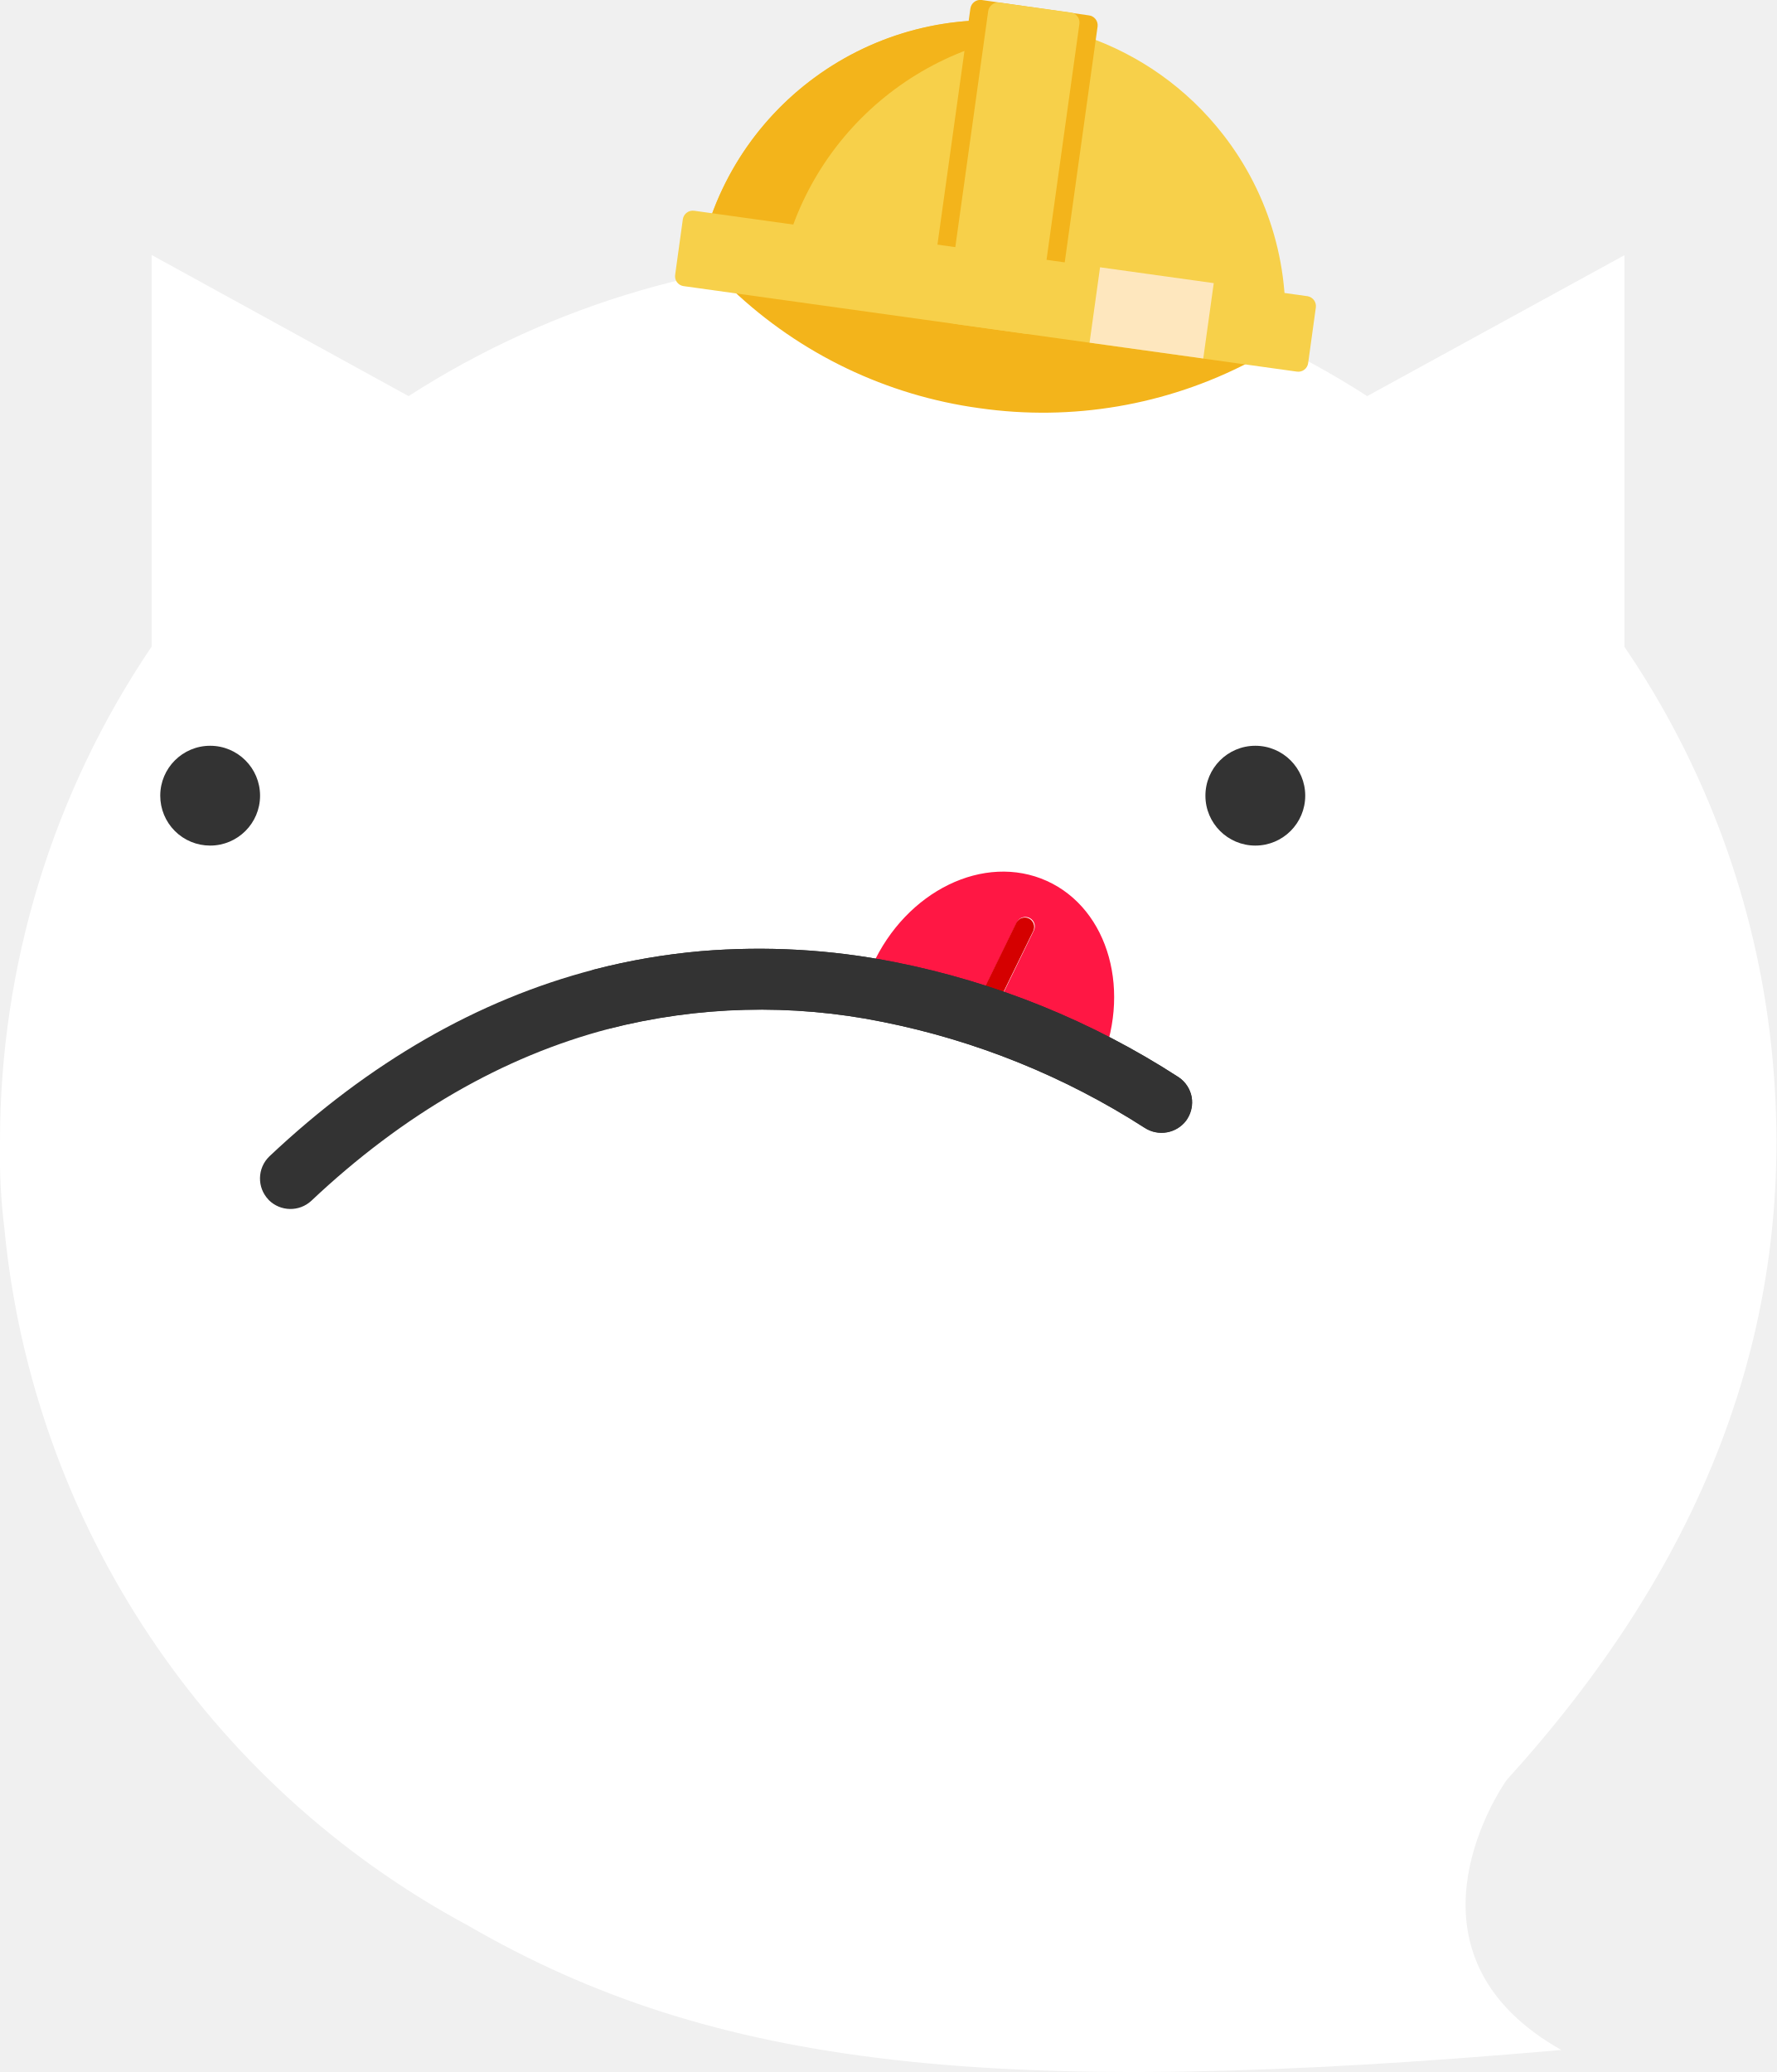
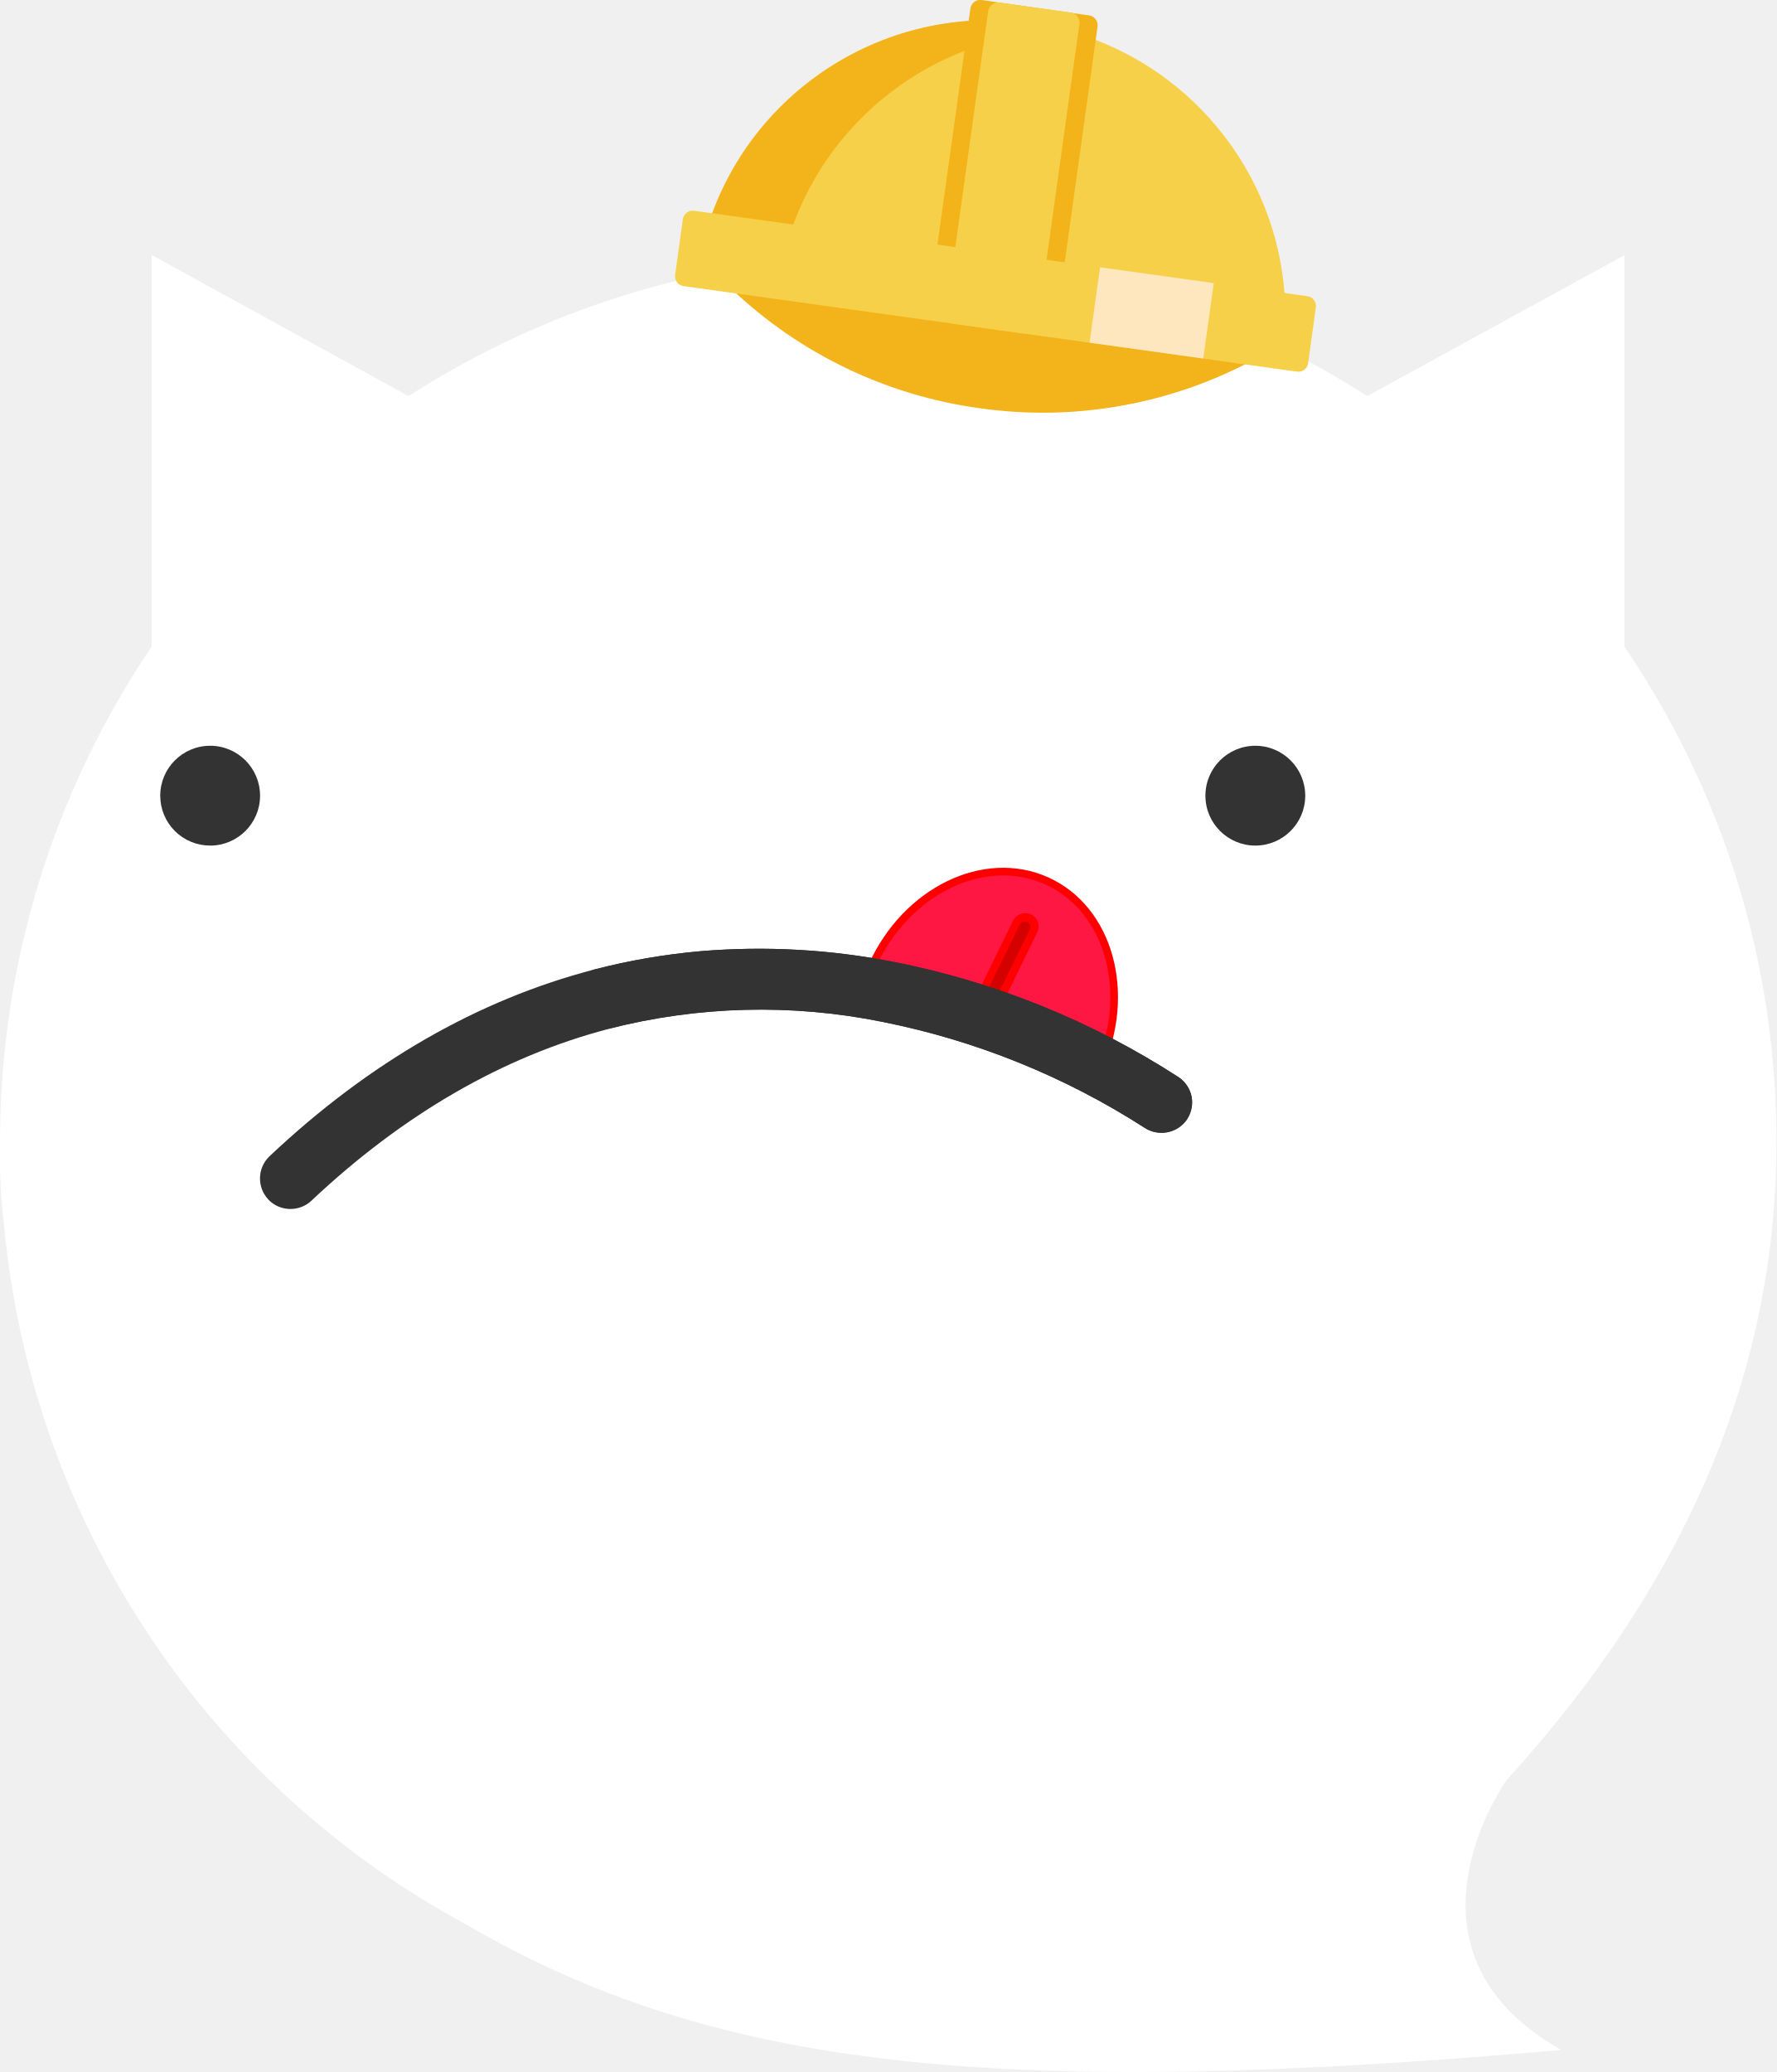
<svg xmlns="http://www.w3.org/2000/svg" viewBox="0 0 231.36 269.86">
  <defs>
-     <style>.cls-1{fill:#fff;}.cls-2{fill:#333;}.cls-3{fill:#ff1744;}.cls-4{fill:#d50000;}.cls-5{fill:#f7d04a;}.cls-6{fill:#f3b41b;}.cls-7{fill:#fee7be;}</style>
+     <style>
+         .cls-1 {
+             fill: #fff;
+         }
+ 
+         .cls-2 {
+             fill: #333;
+         }
+ 
+         .cls-3 {
+             fill: #ff1744;
+         }
+ 
+         .cls-4 {
+             fill: #d50000;
+         }
+ 
+         .cls-5 {
+             fill: #f7d04a;
+         }
+ 
+         .cls-6 {
+             fill: #f3b41b;
+         }
+ 
+         .cls-7 {
+             fill: #fee7be;
+         }
+ 
+         @keyframes tougue {
+             0% {
+                 transform: translate(-30%,5%) rotate(-58deg);
+             }
+ 
+             2% {
+                 transform:translate(-22%,3%) rotate(-41deg)
+             }
+ 
+             4% {
+                 transform:translate(-14%,1.5%) rotate(-29deg)
+             }
+ 
+             8% {
+                 transform:translate(-4%,0.5%) rotate(-10deg)
+             }
+ 
+             10% {
+                 transform:translate(0%,0%) rotate(0deg)
+             }
+ 
+             20% {
+                 transform:translate(0%,0%) rotate(0deg)
+             }
+ 
+             25% {
+                 transform:translate(0%,10%) rotate(0deg)
+             }
+ 
+             100% {
+                 transform:translate(0%,10%) rotate(0deg)
+             }
+ 
+         } 
+ 
+         .tougue {
+             transform-origin: center center;
+             transform:translate(0%,10%) rotate(0deg);
+             animation: tougue 5s linear infinite;
+ 
+             /* transform: translate(-30%,7%) rotate(-58deg);   //start */
+ 
+ 
+             background:#600;
+         }
+         </style>
  </defs>
-   <g id="레이어_2" data-name="레이어 2">
-     <g id="레이어_1-2" data-name="레이어 1">
+   <g>
+     <g>
      <path class="cls-1" d="M195.82,232.43l.42-.62c24.34-26.79,38.41-58,34.46-95.47a113.91,113.91,0,0,0-19.14-52.1v-51l-33.5,18.35a115.37,115.37,0,0,0-124.85,0L19.75,33.21v51h0A115.14,115.14,0,0,0,0,148.88,78.09,78.09,0,0,0,.57,160a115.67,115.67,0,0,0,60.34,90.76c32,18.55,68.3,22.73,142.43,16.23C182.6,255.28,193.46,236.11,195.82,232.43Z" />
      <path class="cls-2" d="M163.49,110.13a6.5,6.5,0,1,0-6.5-6.5A6.5,6.5,0,0,0,163.49,110.13Z" />
      <path class="cls-2" d="M27.37,110.13a6.5,6.5,0,1,0-6.5-6.5A6.49,6.49,0,0,0,27.37,110.13Z" />
-       <g id="tougue">
+       <g class="tougue" stroke="#f00" stroke-width="1">
        <path class="cls-3" d="M136.33,114.73c-8.14-3.67-18.33,1.29-22.75,11.08l13.17,5.95,5.65-11.57a1.23,1.23,0,1,1,2.21,1.07L129,132.77l14.07,6.35C147.49,129.33,144.47,118.41,136.33,114.73Z" />
        <path class="cls-4" d="M134,119.62a1.24,1.24,0,0,0-1.64.57l-5.65,11.57,2.24,1,5.62-11.51A1.24,1.24,0,0,0,134,119.62Z" />
      </g>
-       <path class="cls-2" d="M35,156.29a4,4,0,0,0,5.55.1c11.94-11.26,25-18.8,38.74-22.39a79.72,79.72,0,0,1,35.6-.92,98.86,98.86,0,0,1,34.24,13.82,4,4,0,0,0,5.36-.94l.18-.27a4,4,0,0,0,.54-2.78,4,4,0,0,0-1.7-2.61,105.76,105.76,0,0,0-37-15,90.85,90.85,0,0,0-25.22-1.42,85.07,85.07,0,0,0-13.93,2.4c-15.09,3.92-29.32,12.1-42.28,24.33a4,4,0,0,0-.11,5.64Z" />
-       <path class="cls-2" d="M155.2,142.91a4,4,0,0,0-1.7-2.61,105.76,105.76,0,0,0-37-15,90.85,90.85,0,0,0-25.22-1.42,85.07,85.07,0,0,0-13.93,2.4l-.23.07,2,7.64.1,0a79.72,79.72,0,0,1,35.6-.92,98.86,98.86,0,0,1,34.24,13.82,4,4,0,0,0,5.36-.94l.18-.27A4,4,0,0,0,155.2,142.91Z" />
+       <rect id="block" fill="#FFFFFF" transform="translate(124.4319, 170.6699) rotate(19) translate(-124.4319, -170.6699) " x="94.293" y="135.67" width="60.278" height="70" />
+       <g class="mouth">
+         <path class="cls-2" d="M35,156.29a4,4,0,0,0,5.55.1c11.94-11.26,25-18.8,38.74-22.39a79.72,79.72,0,0,1,35.6-.92,98.86,98.86,0,0,1,34.24,13.82,4,4,0,0,0,5.36-.94l.18-.27a4,4,0,0,0,.54-2.78,4,4,0,0,0-1.7-2.61,105.76,105.76,0,0,0-37-15,90.85,90.85,0,0,0-25.22-1.42,85.07,85.07,0,0,0-13.93,2.4c-15.09,3.92-29.32,12.1-42.28,24.33a4,4,0,0,0-.11,5.64Z" />
+         <path class="cls-2" d="M155.2,142.91a4,4,0,0,0-1.7-2.61,105.76,105.76,0,0,0-37-15,90.85,90.85,0,0,0-25.22-1.42,85.07,85.07,0,0,0-13.93,2.4l-.23.07,2,7.64.1,0a79.72,79.72,0,0,1,35.6-.92,98.86,98.86,0,0,1,34.24,13.82,4,4,0,0,0,5.36-.94l.18-.27A4,4,0,0,0,155.2,142.91Z" />
+       </g>
      <path class="cls-5" d="M159.25,17.47A38.51,38.51,0,0,0,90.93,34.59a1.3,1.3,0,0,0,.23,1,1.32,1.32,0,0,0,.87.52l73.66,10.27a1.31,1.31,0,0,0,1-.27,1.33,1.33,0,0,0,.49-.89A38.32,38.32,0,0,0,159.25,17.47Z" />
      <path class="cls-6" d="M101.49,36.06a38.54,38.54,0,0,1,37.93-32A39.46,39.46,0,0,0,134.19,3,38.51,38.51,0,0,0,90.93,34.59a1.3,1.3,0,0,0,.23,1,1.32,1.32,0,0,0,.87.52l10.57,1.47a1.25,1.25,0,0,1-.87-.52A1.29,1.29,0,0,1,101.49,36.06Z" />
      <path class="cls-6" d="M163.4,45.73a1.31,1.31,0,0,0-1.1-1.07L96.45,35.49a1.31,1.31,0,0,0-1.36.72,1.33,1.33,0,0,0,.28,1.52,58.28,58.28,0,0,0,32.18,15.43,58.19,58.19,0,0,0,35.17-6A1.29,1.29,0,0,0,163.4,45.73Z" />
      <path class="cls-6" d="M141.8,2,127.85,0a1.3,1.3,0,0,0-1.47,1.11L120.9,40.39A1.31,1.31,0,0,0,122,41.86L136,43.8a1.3,1.3,0,0,0,1.48-1.11l5.47-39.26A1.3,1.3,0,0,0,141.8,2Z" />
      <path class="cls-5" d="M139.47,1.63,130.17.34a1.3,1.3,0,0,0-1.47,1.11l-5.47,39.26a1.3,1.3,0,0,0,1.11,1.47l9.3,1.3a1.31,1.31,0,0,0,1.47-1.11L140.58,3.1A1.31,1.31,0,0,0,139.47,1.63Z" />
      <path class="cls-5" d="M170.31,38.58,90.41,27.45a1.31,1.31,0,0,0-1.48,1.11l-1,7.23A1.29,1.29,0,0,0,89,37.26l79.9,11.14a1.29,1.29,0,0,0,1.47-1.11l1-7.23A1.31,1.31,0,0,0,170.31,38.58Z" />
      <rect class="cls-7" x="145.04" y="33.28" width="9.91" height="14.95" transform="translate(88.93 183.69) rotate(-82.07)" />
    </g>
  </g>
</svg>
